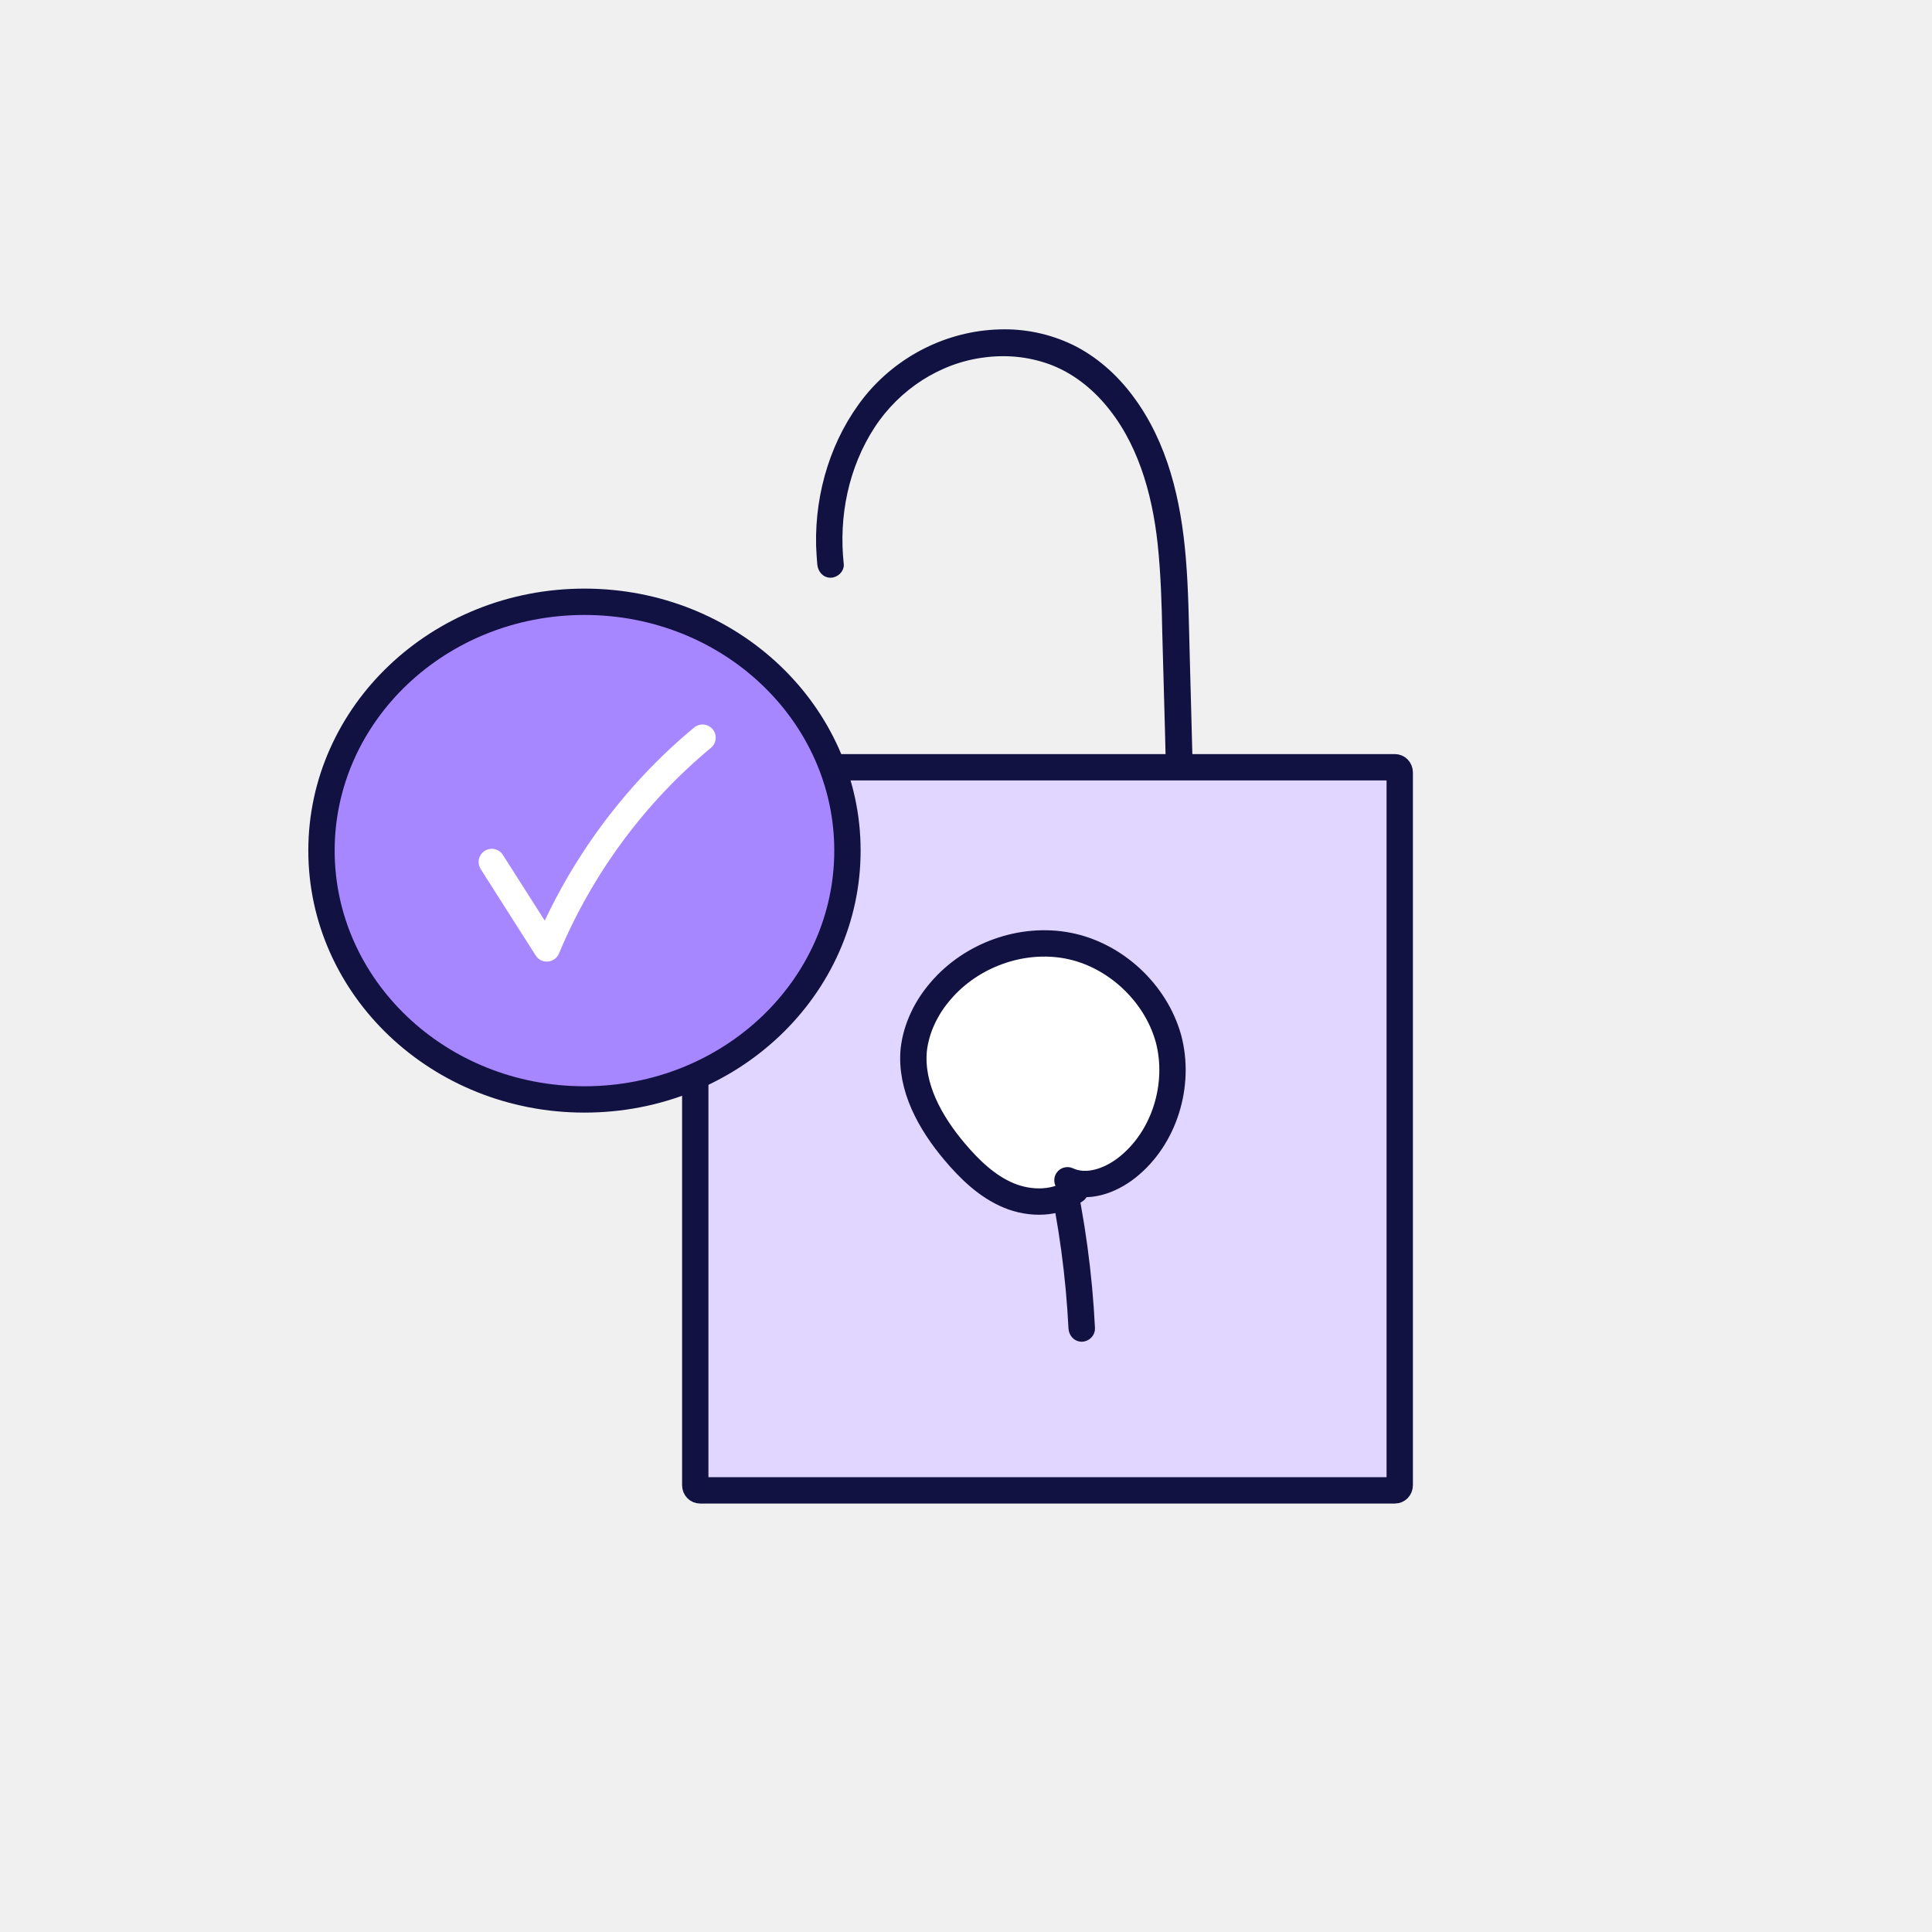
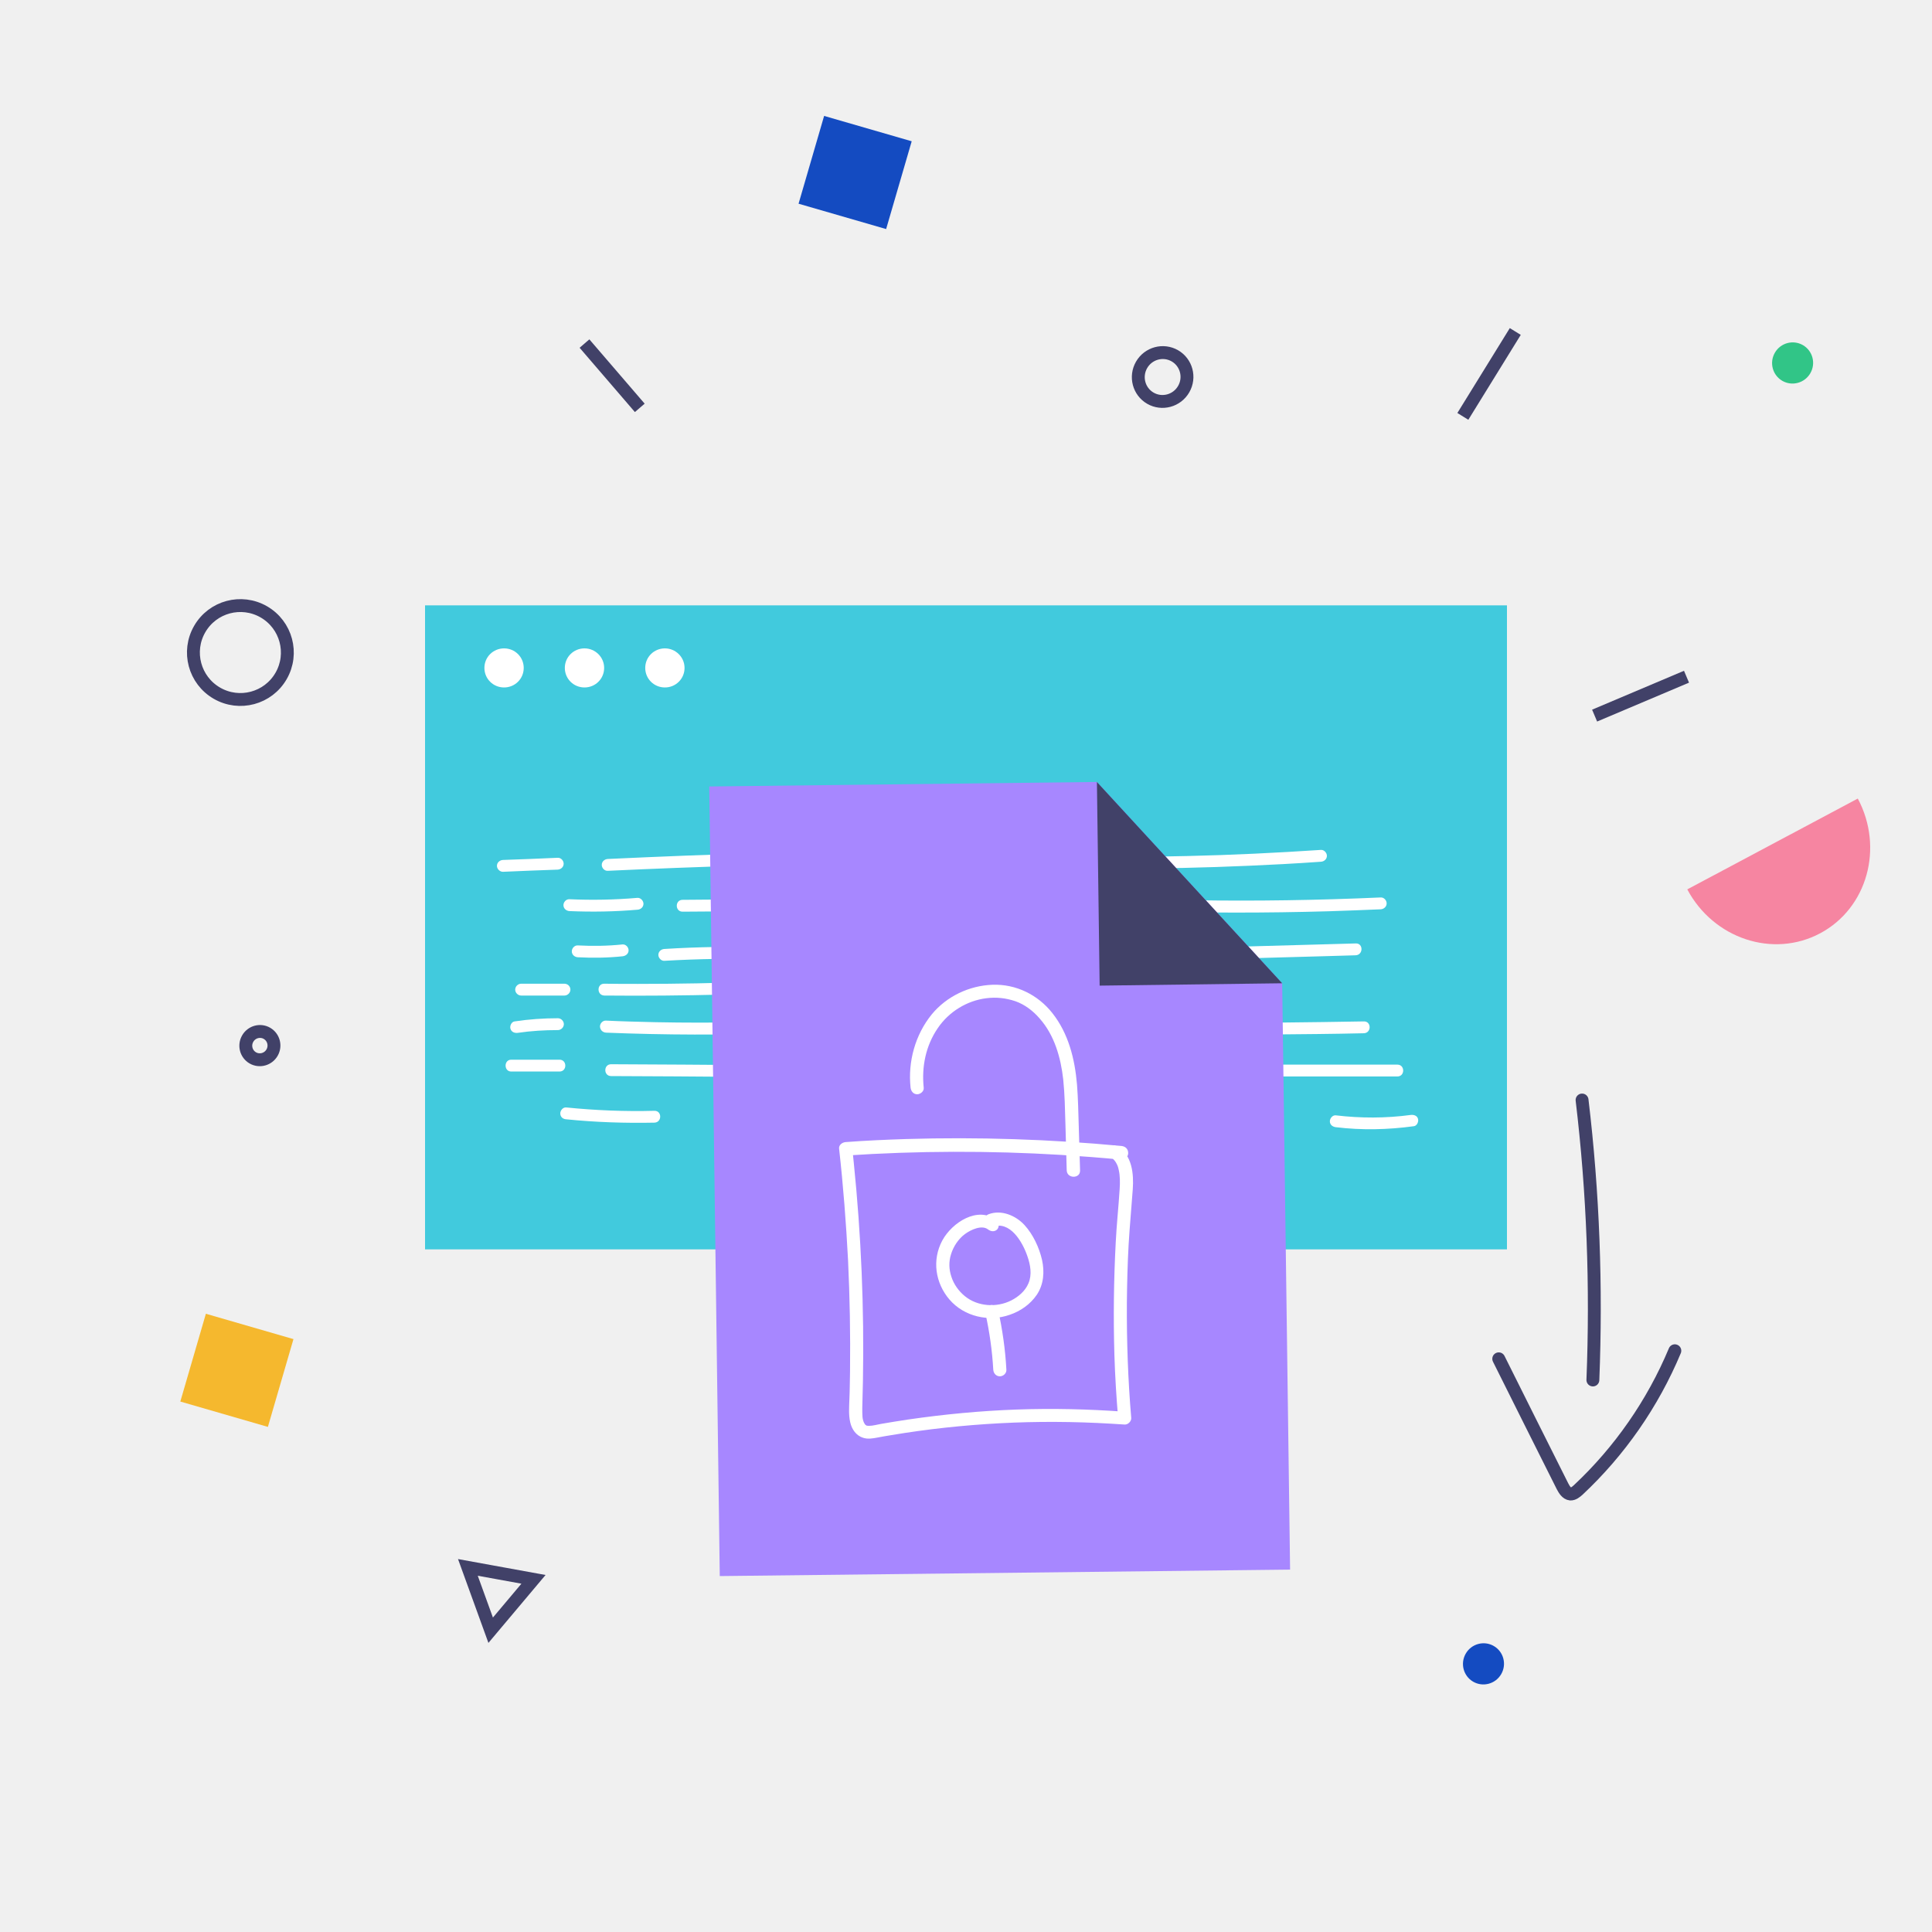
- <svg xmlns="http://www.w3.org/2000/svg" width="110" height="110" viewBox="0 0 110 110" fill="none">
-   <path d="M79.42 84.855H39.86C39.718 84.855 39.585 84.742 39.585 84.557V43.983C39.585 43.798 39.718 43.685 39.86 43.685H79.42C79.562 43.685 79.695 43.798 79.695 43.983V84.557C79.695 84.742 79.562 84.855 79.42 84.855Z" fill="#E1D6FF" stroke="#121242" stroke-width="1.5" />
-   <path d="M59.875 66.73C60.531 69.65 60.934 72.639 61.085 75.628C61.102 75.903 61.304 76.143 61.589 76.143C61.858 76.143 62.11 75.903 62.094 75.628C61.942 72.536 61.522 69.461 60.85 66.455C60.783 66.18 60.48 66.026 60.228 66.094C59.959 66.163 59.808 66.455 59.875 66.73Z" fill="#121242" stroke="#121242" stroke-width="0.5" />
-   <path d="M67.638 42.952C67.588 41.062 67.537 39.155 67.487 37.266C67.436 35.445 67.419 33.607 67.268 31.803C66.999 28.557 66.26 25.293 64.277 22.665C63.403 21.497 62.277 20.5 60.983 19.865C59.706 19.246 58.294 18.954 56.883 19.006C54.009 19.092 51.253 20.466 49.421 22.733C47.572 25.052 46.648 28.058 46.715 31.047C46.732 31.408 46.749 31.769 46.783 32.13C46.816 32.404 47.001 32.645 47.287 32.645C47.539 32.645 47.825 32.404 47.791 32.13C47.488 29.364 48.077 26.512 49.589 24.194C51.051 21.96 53.421 20.432 55.992 20.105C57.303 19.933 58.58 20.054 59.824 20.5C61.05 20.947 62.143 21.754 63.017 22.75C64.983 24.984 65.84 27.99 66.159 30.927C66.344 32.662 66.394 34.397 66.428 36.132C66.478 37.953 66.529 39.774 66.579 41.612C66.596 42.075 66.596 42.522 66.613 42.986C66.647 43.621 67.655 43.621 67.638 42.952Z" fill="#121242" stroke="#121242" stroke-width="0.5" />
-   <path d="M60.776 67.2C61.888 67.711 63.207 67.238 64.182 66.467C66.301 64.79 67.229 61.754 66.525 59.125C65.793 56.503 63.478 54.365 60.829 53.846C58.181 53.327 55.301 54.368 53.55 56.426C52.738 57.363 52.166 58.535 52.025 59.772C51.826 61.894 52.962 63.928 54.345 65.566C55.211 66.593 56.207 67.555 57.436 68.065C58.665 68.575 60.167 68.562 61.224 67.769" fill="white" />
-   <path d="M60.776 67.2C61.888 67.711 63.207 67.238 64.182 66.467C66.301 64.79 67.229 61.754 66.525 59.125C65.793 56.503 63.478 54.365 60.829 53.846C58.181 53.327 55.301 54.368 53.55 56.426C52.738 57.363 52.166 58.535 52.025 59.772C51.826 61.894 52.962 63.928 54.345 65.566C55.211 66.593 56.207 67.555 57.436 68.065C58.665 68.575 60.167 68.562 61.224 67.769" stroke="#121242" stroke-width="1.5" stroke-linecap="round" stroke-linejoin="round" />
-   <path d="M48.25 48.43C48.25 56.217 41.584 62.597 33.277 62.597C24.97 62.597 18.304 56.217 18.304 48.43C18.304 40.643 24.97 34.263 33.277 34.263C41.584 34.263 48.25 40.643 48.25 48.43Z" fill="#A787FF" stroke="#121242" stroke-width="1.5" />
-   <path d="M28 49.078C29.045 50.719 30.09 52.359 31.134 54C33.075 49.352 36.149 45.19 40 42" stroke="white" stroke-width="1.5" stroke-miterlimit="10" stroke-linecap="round" stroke-linejoin="round" />
+ <svg xmlns="http://www.w3.org/2000/svg" width="150" height="150" viewBox="0 0 150 150" fill="none">
+   <path d="M141.314 72.463C137.658 74.41 133.04 72.883 131 69.052L144.239 62C146.279 65.831 144.97 70.516 141.314 72.463Z" fill="#F685A1" />
+   <path d="M21.821 52.486C20.815 54.229 18.585 54.826 16.841 53.819C15.097 52.812 14.499 50.583 15.505 48.84C16.512 47.096 18.741 46.499 20.486 47.506C22.23 48.513 22.828 50.743 21.821 52.486Z" stroke="#414168" />
+   <path d="M91.9 30.214C91.374 31.126 90.216 31.436 89.317 30.917C88.417 30.398 88.107 29.24 88.633 28.328C89.159 27.417 90.317 27.107 91.217 27.626C92.116 28.145 92.426 29.303 91.9 30.214Z" stroke="#414168" />
+   <path d="M21.122 81.726C20.817 82.255 20.146 82.433 19.627 82.134C19.108 81.834 18.927 81.164 19.233 80.636C19.538 80.107 20.208 79.928 20.727 80.228C21.246 80.528 21.427 81.198 21.122 81.726Z" stroke="#414168" />
+   <path d="M138.377 29.567C139.138 30.006 140.113 29.742 140.555 28.976C140.997 28.211 140.738 27.235 139.977 26.795C139.216 26.356 138.241 26.62 137.8 27.386C137.358 28.151 137.616 29.127 138.377 29.567Z" fill="#31C587" />
+   <path d="M114.377 130.567C115.138 131.006 116.113 130.742 116.555 129.976C116.997 129.211 116.738 128.235 115.977 127.795C115.216 127.356 114.241 127.62 113.8 128.386C113.358 129.151 113.616 130.127 114.377 130.567Z" fill="#144BC1" />
+   <path d="M22.784 103.968L15.984 102L14 108.816L20.799 110.784L22.784 103.968Z" fill="#F5B82E" />
+   <path d="M70.784 10.968L63.984 9L62 15.816L68.799 17.784L70.784 10.968Z" fill="#144BC1" />
+   <path d="M38.096 126.57L36.327 121.693L41.42 122.619L38.096 126.57Z" stroke="#414168" />
+   <line x1="45.379" y1="26.674" x2="49.672" y2="31.666" stroke="#414168" />
+   <line x1="113.575" y1="32.328" x2="117.646" y2="25.737" stroke="#414168" />
+   <line x1="123.805" y1="55.559" x2="130.94" y2="52.54" stroke="#414168" />
+   <path d="M117 47H33V97H117V47Z" fill="#41CADD" />
+   <path d="M40.662 51.857C40.662 52.7 39.983 53.374 39.136 53.374C38.288 53.374 37.609 52.7 37.609 51.857C37.609 51.015 38.288 50.34 39.136 50.34C39.983 50.34 40.662 51.015 40.662 51.857Z" fill="white" />
+   <path d="M46.906 51.857C46.906 52.7 46.227 53.374 45.38 53.374C44.532 53.374 43.853 52.7 43.853 51.857C43.853 51.015 44.532 50.34 45.38 50.34C46.212 50.34 46.906 51.015 46.906 51.857Z" fill="white" />
+   <path d="M53.148 51.857C53.148 52.7 52.47 53.374 51.622 53.374C50.774 53.374 50.096 52.7 50.096 51.857C50.096 51.015 50.774 50.34 51.622 50.34C52.454 50.34 53.148 51.015 53.148 51.857Z" fill="white" />
+   <path d="M39.044 67.686C40.463 67.625 41.881 67.564 43.299 67.518C43.546 67.502 43.762 67.319 43.762 67.058C43.762 66.813 43.546 66.583 43.299 66.598C41.881 66.66 40.463 66.721 39.044 66.767C38.798 66.782 38.582 66.966 38.582 67.227C38.582 67.457 38.798 67.686 39.044 67.686Z" fill="white" />
+   <path d="M47.183 67.61C50.79 67.441 54.398 67.303 58.02 67.196C61.628 67.089 65.25 67.028 68.858 66.997C70.877 66.982 72.912 66.966 74.931 66.982C75.533 66.982 75.533 66.062 74.931 66.062C71.324 66.047 67.701 66.078 64.094 66.139C60.487 66.2 56.864 66.292 53.257 66.43C51.237 66.507 49.218 66.599 47.183 66.691C46.937 66.706 46.721 66.89 46.721 67.15C46.721 67.395 46.937 67.625 47.183 67.61Z" fill="white" />
+   <path d="M78.677 67.15C81.175 67.15 83.672 67.15 86.169 67.15C86.771 67.15 86.771 66.231 86.169 66.231C83.672 66.231 81.175 66.231 78.677 66.231C78.076 66.231 78.076 67.15 78.677 67.15Z" fill="white" />
+   <path d="M89.254 67.426C92.707 67.395 96.16 67.273 99.613 67.089C100.6 67.028 101.571 66.982 102.558 66.905C102.804 66.89 103.02 66.706 103.02 66.445C103.02 66.215 102.804 65.97 102.558 65.986C99.104 66.215 95.667 66.384 92.214 66.461C91.227 66.476 90.256 66.507 89.269 66.507C88.668 66.507 88.653 67.426 89.254 67.426Z" fill="white" />
+   <path d="M44.209 70.736C45.966 70.812 47.739 70.782 49.496 70.629C49.743 70.613 49.959 70.429 49.959 70.169C49.959 69.939 49.743 69.694 49.496 69.709C47.739 69.862 45.966 69.893 44.209 69.816C43.962 69.801 43.746 70.031 43.746 70.276C43.746 70.537 43.962 70.721 44.209 70.736Z" fill="white" />
+   <path d="M52.996 70.782C57.42 70.751 61.844 70.72 66.269 70.69C67.517 70.674 68.781 70.674 70.03 70.659C70.631 70.659 70.631 69.74 70.03 69.74C65.606 69.77 61.181 69.801 56.757 69.832C55.509 69.847 54.245 69.847 52.996 69.862C52.395 69.862 52.395 70.782 52.996 70.782Z" fill="white" />
+   <path d="M72.742 70.858C76.072 70.92 79.386 70.92 82.716 70.858C83.656 70.843 84.581 70.812 85.522 70.782C86.123 70.766 86.123 69.847 85.522 69.862C82.207 69.969 78.877 70.016 75.548 69.985C74.607 69.969 73.667 69.969 72.742 69.939C72.141 69.924 72.141 70.843 72.742 70.858Z" fill="white" />
+   <path d="M88.605 70.736C93.446 70.889 98.286 70.889 103.127 70.751C104.484 70.705 105.84 70.659 107.197 70.598C107.443 70.582 107.659 70.399 107.659 70.138C107.659 69.893 107.443 69.663 107.197 69.678C102.356 69.893 97.516 69.97 92.675 69.893C91.319 69.878 89.962 69.847 88.605 69.801C88.02 69.801 88.02 70.72 88.605 70.736Z" fill="white" />
+   <path d="M105.255 73.249C102.141 73.341 99.027 73.417 95.913 73.509C95.034 73.54 94.14 73.555 93.261 73.586C92.66 73.601 92.66 74.521 93.261 74.505C96.375 74.413 99.489 74.337 102.603 74.245C103.482 74.214 104.376 74.199 105.255 74.168C105.856 74.138 105.856 73.218 105.255 73.249Z" fill="white" />
+   <path d="M89.13 73.433C85.739 73.478 82.362 73.525 78.971 73.57C75.58 73.616 72.173 73.662 68.781 73.708C66.87 73.739 64.958 73.754 63.047 73.785C62.445 73.8 62.445 74.72 63.047 74.704C66.438 74.658 69.814 74.612 73.206 74.567C76.597 74.52 80.004 74.475 83.395 74.429C85.307 74.398 87.218 74.383 89.13 74.352C89.716 74.337 89.731 73.417 89.13 73.433Z" fill="white" />
+   <path d="M59.578 73.555C56.911 73.479 54.245 73.509 51.578 73.678C51.331 73.693 51.115 73.877 51.115 74.138C51.115 74.368 51.331 74.613 51.578 74.597C54.245 74.444 56.911 74.398 59.578 74.475C60.164 74.505 60.164 73.586 59.578 73.555Z" fill="white" />
+   <path d="M48.341 73.325C47.185 73.448 46.013 73.463 44.857 73.402C44.61 73.387 44.395 73.617 44.395 73.862C44.395 74.122 44.61 74.306 44.857 74.321C46.013 74.383 47.185 74.367 48.341 74.245C48.588 74.214 48.803 74.046 48.803 73.785C48.803 73.555 48.603 73.31 48.341 73.325Z" fill="white" />
+   <path d="M43.823 76.375C42.698 76.375 41.588 76.375 40.462 76.375C40.216 76.375 40 76.589 40 76.835C40 77.08 40.216 77.294 40.462 77.294C41.588 77.294 42.698 77.294 43.823 77.294C44.07 77.294 44.286 77.08 44.286 76.835C44.286 76.574 44.07 76.375 43.823 76.375Z" fill="white" />
+   <path d="M46.922 77.294C50.005 77.325 53.103 77.294 56.186 77.218C57.05 77.202 57.928 77.172 58.792 77.141C59.393 77.126 59.393 76.206 58.792 76.222C55.709 76.329 52.61 76.39 49.527 76.39C48.664 76.39 47.785 76.39 46.922 76.375C46.32 76.359 46.32 77.279 46.922 77.294Z" fill="white" />
+   <path d="M61.506 77.478C64.065 77.448 66.624 77.401 69.183 77.371C71.757 77.34 74.332 77.294 76.906 77.264C78.355 77.248 79.804 77.218 81.253 77.202C81.854 77.187 81.854 76.268 81.253 76.283C78.694 76.314 76.135 76.359 73.576 76.39C71.002 76.421 68.427 76.467 65.853 76.497C64.404 76.513 62.955 76.543 61.506 76.559C60.92 76.574 60.92 77.493 61.506 77.478Z" fill="white" />
+   <path d="M85.121 77.417C87.665 77.417 90.193 77.417 92.736 77.417C93.338 77.417 93.338 76.497 92.736 76.497C90.193 76.497 87.665 76.497 85.121 76.497C84.535 76.497 84.535 77.417 85.121 77.417Z" fill="white" />
+   <path d="M40.2 80.19C41.233 80.037 42.266 79.976 43.314 79.976C43.561 79.976 43.777 79.761 43.777 79.516C43.777 79.271 43.561 79.056 43.314 79.056C42.189 79.056 41.079 79.133 39.953 79.302C39.707 79.332 39.568 79.654 39.63 79.868C39.707 80.129 39.954 80.221 40.2 80.19Z" fill="white" />
+   <path d="M47.06 80.175C51.638 80.359 56.217 80.374 60.78 80.206C62.059 80.16 63.339 80.098 64.603 80.022C64.85 80.006 65.065 79.823 65.065 79.562C65.065 79.317 64.85 79.087 64.603 79.102C60.04 79.363 55.462 79.455 50.883 79.363C49.603 79.332 48.324 79.302 47.044 79.24C46.798 79.225 46.582 79.455 46.582 79.7C46.597 79.976 46.798 80.16 47.06 80.175Z" fill="white" />
+   <path d="M67.193 80.052C69.798 80.144 72.404 80.206 75.009 80.236C77.599 80.267 80.189 80.252 82.778 80.221C84.258 80.206 85.723 80.16 87.203 80.114C87.804 80.098 87.804 79.179 87.203 79.194C84.597 79.271 81.992 79.317 79.387 79.332C76.797 79.348 74.207 79.317 71.617 79.271C70.138 79.24 68.673 79.194 67.193 79.148C66.592 79.102 66.592 80.022 67.193 80.052Z" fill="white" />
+   <path d="M89.377 80.328C93.678 80.359 97.979 80.328 102.28 80.282C103.482 80.267 104.685 80.251 105.887 80.221C106.488 80.206 106.488 79.286 105.887 79.302C101.586 79.378 97.285 79.424 92.984 79.424C91.782 79.424 90.579 79.424 89.377 79.409C88.791 79.393 88.791 80.313 89.377 80.328Z" fill="white" />
+   <path d="M39.693 83.194C40.942 83.194 42.191 83.194 43.439 83.194C44.041 83.194 44.041 82.274 43.439 82.274C42.191 82.274 40.942 82.274 39.693 82.274C39.108 82.274 39.108 83.194 39.693 83.194Z" fill="white" />
+   <path d="M47.447 83.546C50.792 83.561 54.137 83.577 57.483 83.607C60.812 83.623 64.142 83.638 67.472 83.669C69.353 83.684 71.233 83.684 73.129 83.699C73.731 83.699 73.731 82.78 73.129 82.78C69.784 82.765 66.439 82.749 63.094 82.719C59.764 82.703 56.434 82.688 53.105 82.657C51.224 82.642 49.343 82.642 47.447 82.627C46.846 82.627 46.846 83.546 47.447 83.546Z" fill="white" />
+   <path d="M76.613 83.546C81.669 83.577 86.726 83.607 91.782 83.638C93.216 83.653 94.665 83.653 96.098 83.669C96.7 83.669 96.7 82.749 96.098 82.749C91.042 82.719 85.986 82.688 80.929 82.657C79.496 82.642 78.047 82.642 76.613 82.627C76.012 82.611 76.012 83.531 76.613 83.546Z" fill="white" />
+   <path d="M98.81 83.577C102.032 83.577 105.269 83.577 108.491 83.577C109.093 83.577 109.093 82.657 108.491 82.657C105.269 82.657 102.032 82.657 98.81 82.657C98.209 82.657 98.209 83.577 98.81 83.577Z" fill="white" />
+   <path d="M43.962 86.902C46.229 87.132 48.526 87.208 50.807 87.162C51.408 87.147 51.408 86.228 50.807 86.243C48.526 86.304 46.244 86.212 43.962 85.982C43.716 85.952 43.5 86.212 43.5 86.442C43.5 86.718 43.7 86.886 43.962 86.902Z" fill="white" />
+   <path d="M109.524 86.565C107.597 86.825 105.639 86.825 103.712 86.595C103.466 86.565 103.25 86.825 103.25 87.055C103.25 87.331 103.466 87.484 103.712 87.515C105.732 87.76 107.767 87.714 109.771 87.438C110.017 87.407 110.156 87.086 110.095 86.871C110.033 86.626 109.786 86.534 109.524 86.565Z" fill="white" />
+   <path d="M55.065 61.062L55.882 122.366L100.162 121.864L99.549 76.341L85.165 60.712L55.065 61.062Z" fill="#A787FF" />
+   <path d="M83.856 90.881C83.822 89.734 83.788 88.57 83.754 87.422C83.72 86.343 83.703 85.28 83.618 84.2C83.448 82.21 82.956 80.236 81.7 78.65C80.579 77.233 78.882 76.39 77.048 76.457C75.248 76.525 73.5 77.351 72.345 78.751C71.055 80.337 70.478 82.429 70.698 84.453C70.732 84.723 70.919 84.959 71.208 84.959C71.462 84.959 71.751 84.723 71.717 84.453C71.547 82.834 71.87 81.198 72.804 79.831C73.669 78.549 75.079 77.689 76.573 77.503C77.354 77.402 78.101 77.486 78.848 77.739C79.561 77.992 80.206 78.481 80.715 79.072C81.87 80.371 82.362 82.125 82.549 83.812C82.668 84.959 82.684 86.107 82.719 87.254C82.752 88.468 82.786 89.666 82.82 90.881C82.854 91.522 83.873 91.522 83.856 90.881Z" fill="white" />
+   <path d="M77.388 94.744C75.911 93.596 73.907 94.929 73.16 96.312C72.345 97.831 72.617 99.619 73.721 100.901C74.858 102.217 76.76 102.655 78.389 102.082C79.238 101.795 79.985 101.272 80.495 100.53C81.038 99.72 81.106 98.742 80.902 97.814C80.681 96.852 80.206 95.84 79.544 95.115C78.865 94.373 77.744 93.9 76.76 94.271C76.505 94.373 76.318 94.609 76.403 94.895C76.471 95.148 76.776 95.351 77.031 95.25C78.423 94.744 79.391 96.43 79.765 97.527C80.002 98.202 80.138 98.961 79.85 99.636C79.595 100.243 79.069 100.682 78.508 100.968C77.371 101.542 75.894 101.441 74.909 100.631C74.434 100.243 74.06 99.72 73.873 99.147C73.67 98.556 73.653 97.966 73.839 97.375C74.026 96.768 74.417 96.177 74.926 95.806C75.384 95.469 76.233 95.081 76.709 95.452C76.929 95.621 77.218 95.654 77.422 95.452C77.575 95.283 77.608 94.912 77.388 94.744Z" fill="white" />
+   <path d="M87.082 88.974C81.531 88.451 75.945 88.266 70.359 88.434C68.797 88.485 67.219 88.553 65.657 88.671C65.402 88.688 65.113 88.89 65.147 89.177C65.47 92.061 65.691 94.946 65.843 97.848C65.979 100.732 66.03 103.617 65.996 106.502C65.979 107.227 65.979 107.953 65.945 108.678C65.928 109.269 65.877 109.859 66.013 110.433C66.132 110.972 66.472 111.462 67.015 111.63C67.371 111.748 67.762 111.681 68.118 111.613C68.475 111.546 68.831 111.478 69.171 111.428C71.972 110.955 74.808 110.652 77.643 110.5C80.512 110.348 83.381 110.365 86.25 110.534C86.607 110.551 86.963 110.584 87.32 110.601C87.575 110.618 87.846 110.348 87.829 110.095C87.575 107.109 87.473 104.123 87.49 101.137C87.507 99.636 87.541 98.135 87.626 96.633C87.71 95.199 87.846 93.765 87.948 92.331C88.033 91.117 87.897 89.717 86.777 88.991C86.539 88.839 86.216 88.941 86.081 89.177C85.945 89.43 86.03 89.717 86.267 89.868C86.42 89.97 86.556 90.105 86.641 90.256C86.76 90.459 86.811 90.594 86.862 90.847C86.963 91.285 86.963 91.808 86.93 92.314C86.845 93.698 86.692 95.081 86.624 96.481C86.471 99.383 86.437 102.301 86.522 105.203C86.573 106.839 86.675 108.476 86.811 110.112C86.981 109.943 87.15 109.775 87.32 109.606C84.519 109.403 81.717 109.336 78.916 109.437C76.098 109.538 73.279 109.808 70.495 110.213C69.799 110.314 69.103 110.433 68.407 110.551C68.101 110.601 67.779 110.702 67.473 110.702C67.405 110.702 67.371 110.702 67.303 110.686C67.219 110.669 67.303 110.702 67.236 110.652C67.168 110.601 67.252 110.669 67.185 110.618C67.185 110.618 67.134 110.567 67.168 110.601C67.202 110.635 67.134 110.567 67.134 110.551C67.032 110.399 66.981 110.196 66.964 110.011C66.947 109.825 66.947 109.555 66.947 109.336C66.964 108.627 66.981 107.919 66.998 107.21C67.049 104.376 67.015 101.559 66.896 98.725C66.777 95.891 66.573 93.074 66.285 90.256C66.251 89.902 66.217 89.565 66.166 89.21C65.996 89.379 65.826 89.548 65.657 89.717C71.225 89.346 76.811 89.329 82.379 89.666C83.942 89.767 85.52 89.885 87.082 90.037C87.354 90.071 87.592 89.784 87.592 89.531C87.592 89.177 87.354 89.008 87.082 88.974Z" fill="white" />
+   <path d="M76.507 101.964C76.829 103.415 77.033 104.866 77.118 106.35C77.135 106.62 77.338 106.857 77.627 106.857C77.899 106.857 78.153 106.62 78.136 106.35C78.052 104.782 77.831 103.23 77.491 101.694C77.423 101.425 77.118 101.273 76.863 101.34C76.591 101.425 76.456 101.711 76.507 101.964Z" fill="white" />
+   <path d="M99.548 76.341L85.164 60.713L85.376 76.524L99.548 76.341Z" fill="#414168" />
+   <path d="M122.831 85.405C123.693 92.602 123.96 99.89 123.671 107.141" stroke="#414168" stroke-miterlimit="10" stroke-linecap="round" stroke-linejoin="round" />
+   <path d="M130.034 104.872C128.322 108.969 125.741 112.677 122.533 115.678C122.352 115.841 122.147 116.005 121.929 115.995C121.639 115.966 121.448 115.654 121.31 115.388C119.661 112.1 118.012 108.812 116.362 105.498" stroke="#414168" stroke-miterlimit="10" stroke-linecap="round" stroke-linejoin="round" />
</svg>
